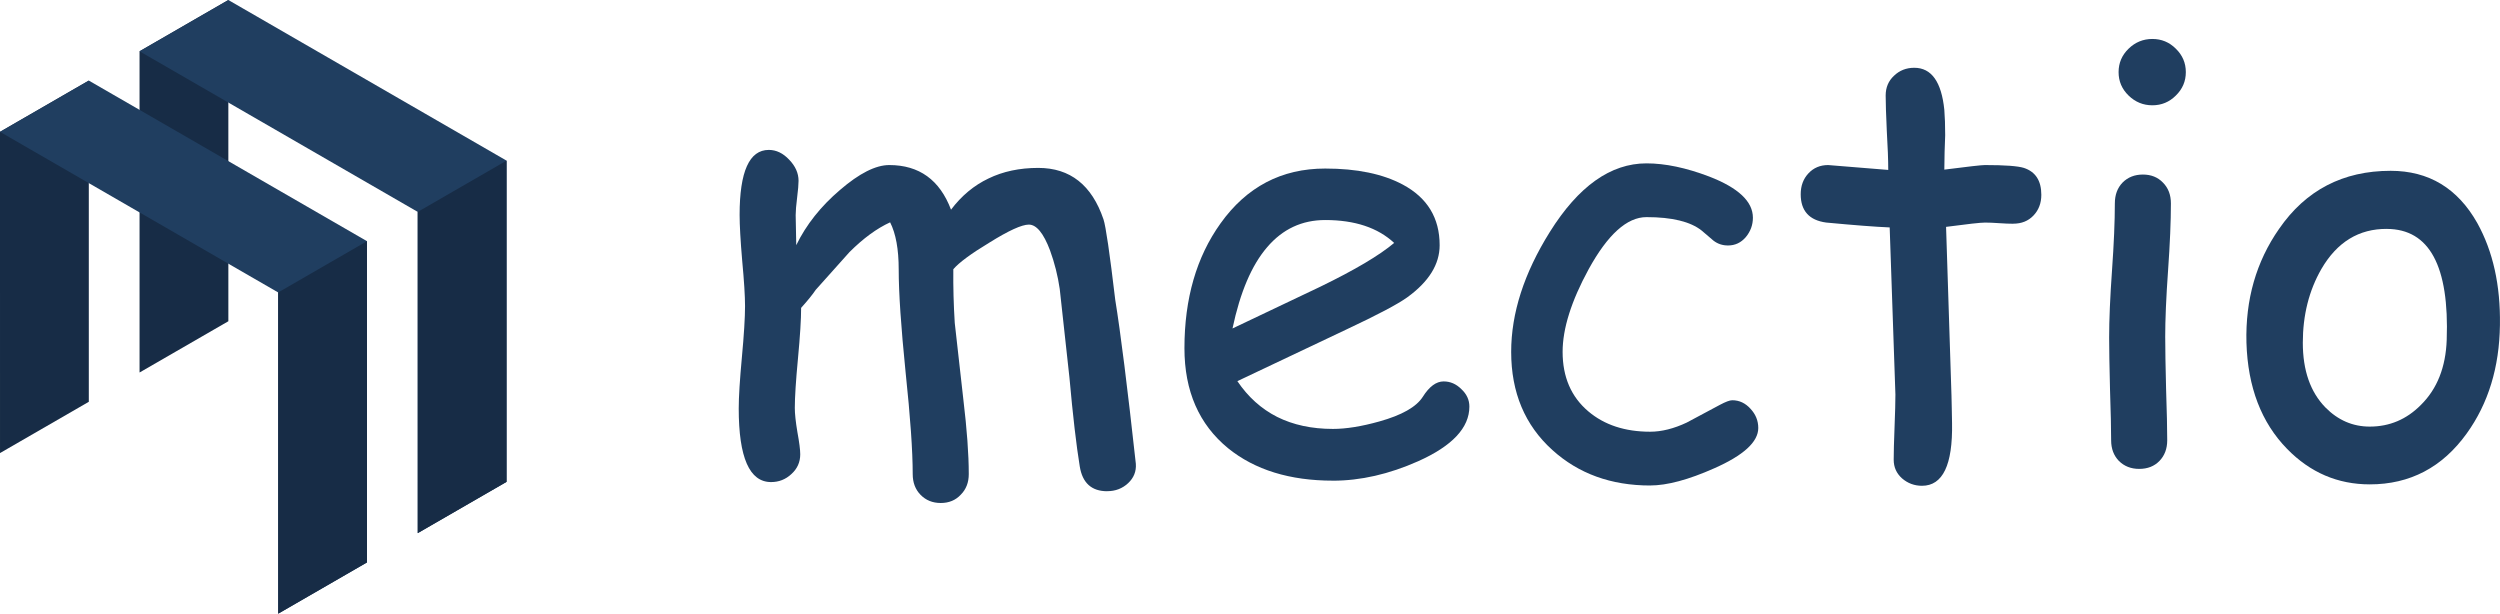
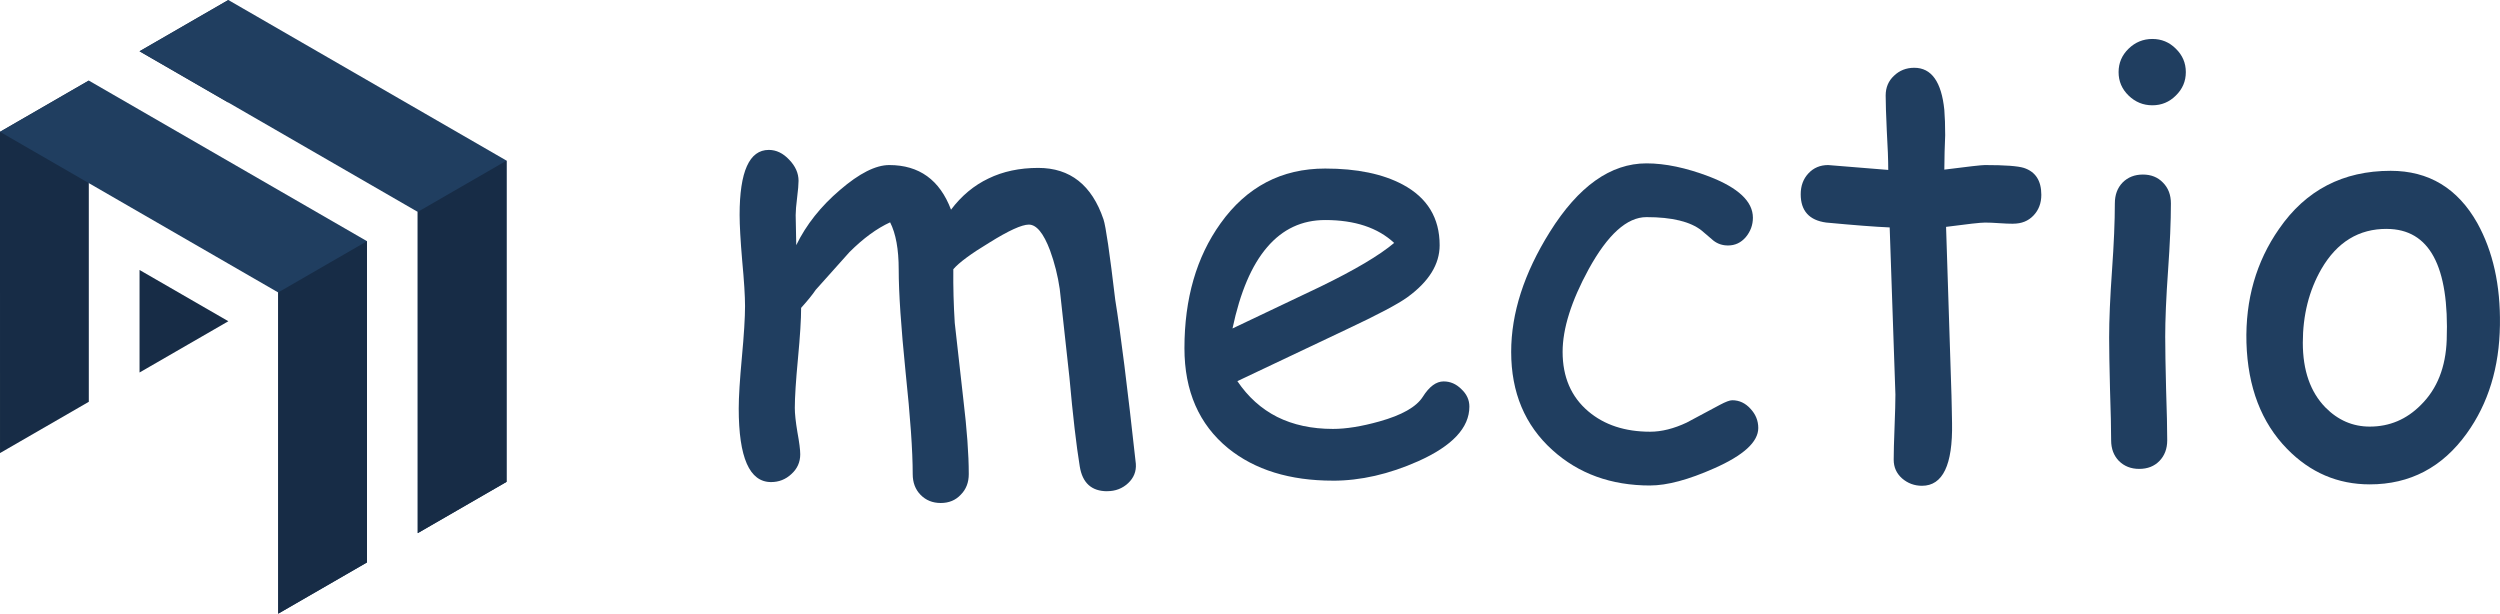
<svg xmlns="http://www.w3.org/2000/svg" width="90.31mm" height="22.169mm" viewBox="0 0 90.31 22.169" version="1.1" id="svg954">
  <defs id="defs948" />
  <g id="layer1" transform="translate(221.6698,-159.6716)">
+     <path style="opacity:1;fill:#172c46;fill-opacity:1;stroke:none;stroke-width:3;stroke-linecap:round;stroke-linejoin:round;stroke-miterlimit:4;stroke-dasharray:none;stroke-opacity:1" d="m -213.421,159.672 -3.208,1.852 3.209,1.853 z m -3.208,9.752 v 3.704 l 3.208,-1.852 z" id="path4526-7-5-57-8-3-2" />
    <g aria-label="mectio" style="font-style:normal;font-variant:normal;font-weight:normal;font-stretch:normal;font-size:21.167px;line-height:1.25;font-family:Merriweather;-inkscape-font-specification:Merriweather;letter-spacing:0px;word-spacing:0px;fill:#203e60;fill-opacity:1;stroke:none;stroke-width:0.265" id="text4522-5">
      <path d="m -181.673,177.417 q -0.848,0 -0.992,-0.899 -0.186,-1.137 -0.372,-3.204 l -0.351,-3.204 q -0.103,-0.713 -0.351,-1.395 -0.351,-0.93 -0.765,-0.93 -0.382,0 -1.426,0.651 -0.992,0.599 -1.302,0.961 -0.01,0.972 0.052,1.943 l 0.31,2.76 q 0.196,1.633 0.196,2.698 0,0.455 -0.289,0.744 -0.279,0.3 -0.723,0.3 -0.444,0 -0.734,-0.3 -0.279,-0.289 -0.279,-0.744 0,-1.251 -0.258,-3.69 -0.248,-2.449 -0.248,-3.7 0,-1.096 -0.31,-1.705 -0.723,0.331 -1.468,1.075 l -1.22,1.364 q -0.165,0.248 -0.527,0.651 0,0.62 -0.114,1.829 -0.114,1.209 -0.114,1.788 0,0.31 0.093,0.868 0.103,0.558 0.103,0.806 0,0.424 -0.32,0.713 -0.31,0.289 -0.734,0.289 -1.168,0 -1.168,-2.656 0,-0.62 0.114,-1.85 0.114,-1.23 0.114,-1.85 0,-0.548 -0.103,-1.643 -0.093,-1.096 -0.093,-1.654 0,-2.346 1.054,-2.346 0.403,0 0.734,0.351 0.341,0.351 0.341,0.765 0,0.196 -0.052,0.61 -0.052,0.413 -0.052,0.63 l 0.021,1.085 q 0.537,-1.106 1.581,-1.995 1.044,-0.899 1.778,-0.899 1.623,0 2.232,1.612 0.568,-0.754 1.354,-1.127 0.785,-0.382 1.798,-0.382 1.726,0 2.356,1.86 0.124,0.372 0.424,2.904 0.289,1.778 0.744,5.922 0.031,0.413 -0.279,0.703 -0.31,0.289 -0.754,0.289 z" style="font-style:normal;font-variant:normal;font-weight:normal;font-stretch:normal;font-size:21.167px;font-family:'Comic Sans MS';-inkscape-font-specification:'Comic Sans MS';fill:#203e60;fill-opacity:1;stroke-width:0.265" id="path821" />
      <path d="m -173.519,177.035 q -2.336,0 -3.783,-1.168 -1.581,-1.292 -1.581,-3.617 0,-2.687 1.302,-4.506 1.416,-1.984 3.783,-1.984 1.716,0 2.801,0.579 1.333,0.713 1.333,2.191 0,1.034 -1.168,1.881 -0.517,0.372 -2.191,1.158 l -3.948,1.871 q 0.579,0.858 1.437,1.292 0.868,0.434 2.015,0.434 0.713,0 1.674,-0.269 1.22,-0.341 1.571,-0.889 0.351,-0.558 0.754,-0.558 0.362,0 0.641,0.279 0.289,0.269 0.289,0.63 0,1.147 -1.85,1.974 -1.581,0.703 -3.08,0.703 z m -0.279,-9.415 q -1.261,0 -2.098,0.982 -0.837,0.972 -1.251,2.935 l 3.173,-1.509 q 1.871,-0.909 2.667,-1.581 -0.889,-0.827 -2.491,-0.827 z" style="font-style:normal;font-variant:normal;font-weight:normal;font-stretch:normal;font-size:21.167px;font-family:'Comic Sans MS';-inkscape-font-specification:'Comic Sans MS';fill:#203e60;fill-opacity:1;stroke-width:0.265" id="path823" />
      <path d="m -162.057,177.21 q -2.119,0 -3.535,-1.282 -1.488,-1.344 -1.488,-3.545 0,-2.098 1.395,-4.33 1.55,-2.48 3.493,-2.48 1.013,0 2.263,0.475 1.581,0.61 1.581,1.488 0,0.393 -0.258,0.703 -0.258,0.3 -0.641,0.3 -0.3,0 -0.527,-0.176 -0.217,-0.186 -0.424,-0.362 -0.61,-0.486 -1.995,-0.486 -1.054,0 -2.088,1.881 -0.941,1.726 -0.941,2.987 0,1.364 0.93,2.15 0.868,0.734 2.232,0.734 0.62,0 1.323,-0.331 l 1.199,-0.641 q 0.31,-0.165 0.444,-0.165 0.382,0 0.661,0.31 0.279,0.3 0.279,0.692 0,0.754 -1.592,1.457 -1.395,0.62 -2.315,0.62 z" style="font-style:normal;font-variant:normal;font-weight:normal;font-stretch:normal;font-size:21.167px;font-family:'Comic Sans MS';-inkscape-font-specification:'Comic Sans MS';fill:#203e60;fill-opacity:1;stroke-width:0.265" id="path825" />
      <path d="m -148.941,167.754 q -0.217,0 -0.517,-0.021 -0.289,-0.021 -0.506,-0.021 -0.238,0 -1.406,0.155 l 0.196,6.108 0.01,0.455 0.01,0.527 q 0.041,2.263 -1.085,2.263 -0.413,0 -0.723,-0.269 -0.3,-0.269 -0.3,-0.672 0,-0.393 0.031,-1.178 0.031,-0.785 0.031,-1.178 l -0.207,-6.036 q -0.754,-0.031 -2.294,-0.176 -0.92,-0.124 -0.92,-1.023 0,-0.455 0.279,-0.754 0.279,-0.3 0.713,-0.3 l 2.17,0.176 q 0,-0.527 -0.052,-1.406 -0.041,-0.889 -0.041,-1.282 0,-0.434 0.3,-0.713 0.3,-0.289 0.734,-0.289 0.93,0 1.085,1.519 0.031,0.382 0.031,0.92 l -0.021,0.599 -0.01,0.641 q 1.282,-0.165 1.468,-0.165 1.075,0 1.406,0.103 0.63,0.207 0.63,0.972 0,0.455 -0.289,0.754 -0.279,0.289 -0.723,0.289 z" style="font-style:normal;font-variant:normal;font-weight:normal;font-stretch:normal;font-size:21.167px;font-family:'Comic Sans MS';-inkscape-font-specification:'Comic Sans MS';fill:#203e60;fill-opacity:1;stroke-width:0.265" id="path827" />
      <path d="m -143.918,163.475 q -0.496,0 -0.858,-0.351 -0.362,-0.351 -0.362,-0.847 0,-0.496 0.362,-0.847 0.362,-0.351 0.858,-0.351 0.496,0 0.847,0.351 0.362,0.351 0.362,0.847 0,0.496 -0.362,0.847 -0.351,0.351 -0.847,0.351 z m 0.465,8.392 q 0,0.62 0.031,1.86 0.041,1.23 0.041,1.85 0,0.455 -0.279,0.744 -0.279,0.289 -0.734,0.289 -0.444,0 -0.734,-0.289 -0.279,-0.289 -0.279,-0.744 0,-0.62 -0.041,-1.85 -0.031,-1.24 -0.031,-1.86 0,-0.972 0.103,-2.418 0.103,-1.457 0.103,-2.429 0,-0.465 0.279,-0.754 0.289,-0.289 0.734,-0.289 0.444,0 0.723,0.289 0.289,0.289 0.289,0.754 0,0.972 -0.103,2.429 -0.103,1.447 -0.103,2.418 z" style="font-style:normal;font-variant:normal;font-weight:normal;font-stretch:normal;font-size:21.167px;font-family:'Comic Sans MS';-inkscape-font-specification:'Comic Sans MS';fill:#203e60;fill-opacity:1;stroke-width:0.265" id="path829" />
      <path d="m -136.064,177.169 q -1.736,0 -2.987,-1.282 -1.395,-1.426 -1.468,-3.834 -0.062,-2.336 1.178,-4.113 1.447,-2.098 4.031,-2.098 2.067,0 3.132,1.891 0.848,1.53 0.816,3.679 -0.031,2.294 -1.199,3.917 -1.323,1.84 -3.504,1.84 z m 0.62,-9.229 q -1.519,-0.01 -2.367,1.447 -0.672,1.168 -0.672,2.667 0,1.499 0.816,2.336 0.682,0.692 1.602,0.692 1.075,0 1.85,-0.785 0.878,-0.868 0.93,-2.346 0.145,-4 -2.16,-4.01 z" style="font-style:normal;font-variant:normal;font-weight:normal;font-stretch:normal;font-size:21.167px;font-family:'Comic Sans MS';-inkscape-font-specification:'Comic Sans MS';fill:#203e60;fill-opacity:1;stroke-width:0.265" id="path831" />
    </g>
    <g id="g5095-83" transform="translate(-263.2289,122.391)">
      <path id="path4526-7-5-57-8" d="m 44.767,40.191 -3.208,1.852 5.16e-4,11.604 3.208,-1.852 z" style="opacity:1;fill:#172c46;fill-opacity:1;stroke:none;stroke-width:3;stroke-linecap:round;stroke-linejoin:round;stroke-miterlimit:4;stroke-dasharray:none;stroke-opacity:1" />
-       <path id="path4526-7-5-57-8-3" d="m 49.808,37.281 -3.208,1.852 5.16e-4,11.604 3.208,-1.852 z" style="opacity:1;fill:#172c46;fill-opacity:1;stroke:none;stroke-width:3;stroke-linecap:round;stroke-linejoin:round;stroke-miterlimit:4;stroke-dasharray:none;stroke-opacity:1" />
      <path id="path4526-7-5-3-6" d="m 41.559,42.043 10.049,5.802 3.18e-4,11.604 3.208,-1.852 -3.18e-4,-11.604 -10.049,-5.802 z" style="opacity:1;fill:#203e60;fill-opacity:1;stroke:none;stroke-width:3;stroke-linecap:round;stroke-linejoin:round;stroke-miterlimit:4;stroke-dasharray:none;stroke-opacity:1" />
      <path id="path4526-7-5-57" d="m 54.816,45.993 -3.208,1.852 5.16e-4,11.604 3.208,-1.852 z" style="opacity:1;fill:#172c46;fill-opacity:1;stroke:none;stroke-width:3;stroke-linecap:round;stroke-linejoin:round;stroke-miterlimit:4;stroke-dasharray:none;stroke-opacity:1" />
      <path id="path4526-7-5-3-0-4" d="m 46.6,39.133 10.049,5.802 3.18e-4,11.604 3.208,-1.852 -3.17e-4,-11.604 -10.049,-5.802 z" style="opacity:1;fill:#203e60;fill-opacity:1;stroke:none;stroke-width:3;stroke-linecap:round;stroke-linejoin:round;stroke-miterlimit:4;stroke-dasharray:none;stroke-opacity:1" />
      <path id="path4526-7-5-39-8" d="m 59.857,43.083 -3.208,1.852 5.3e-4,11.604 3.208,-1.852 z" style="opacity:1;fill:#172c46;fill-opacity:1;stroke:none;stroke-width:3;stroke-linecap:round;stroke-linejoin:round;stroke-miterlimit:4;stroke-dasharray:none;stroke-opacity:1" />
    </g>
  </g>
</svg>
